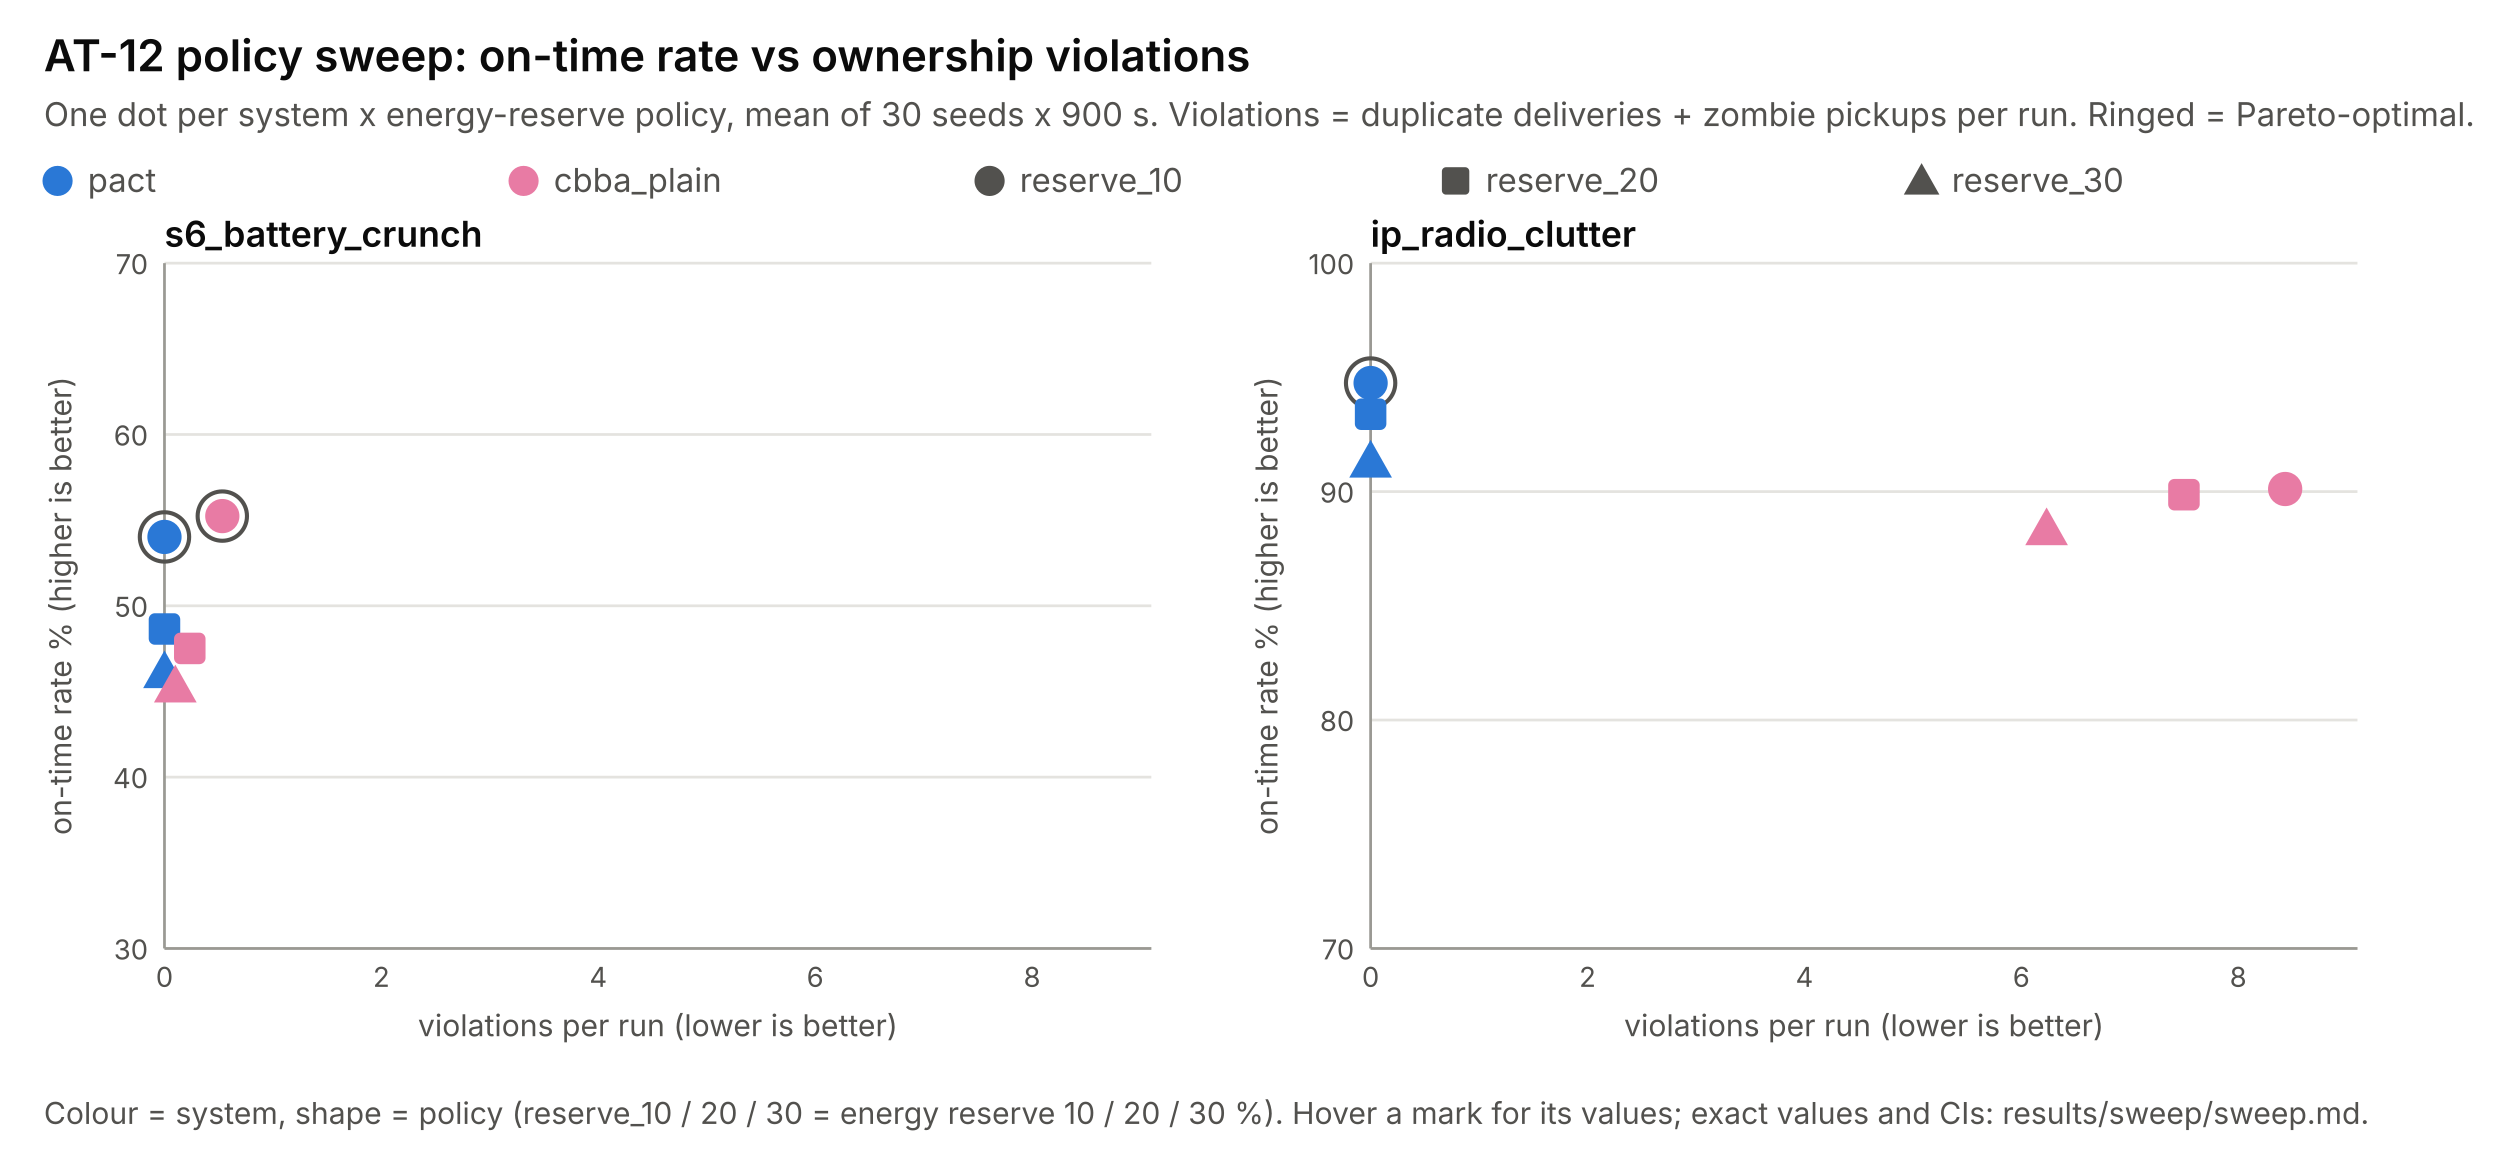
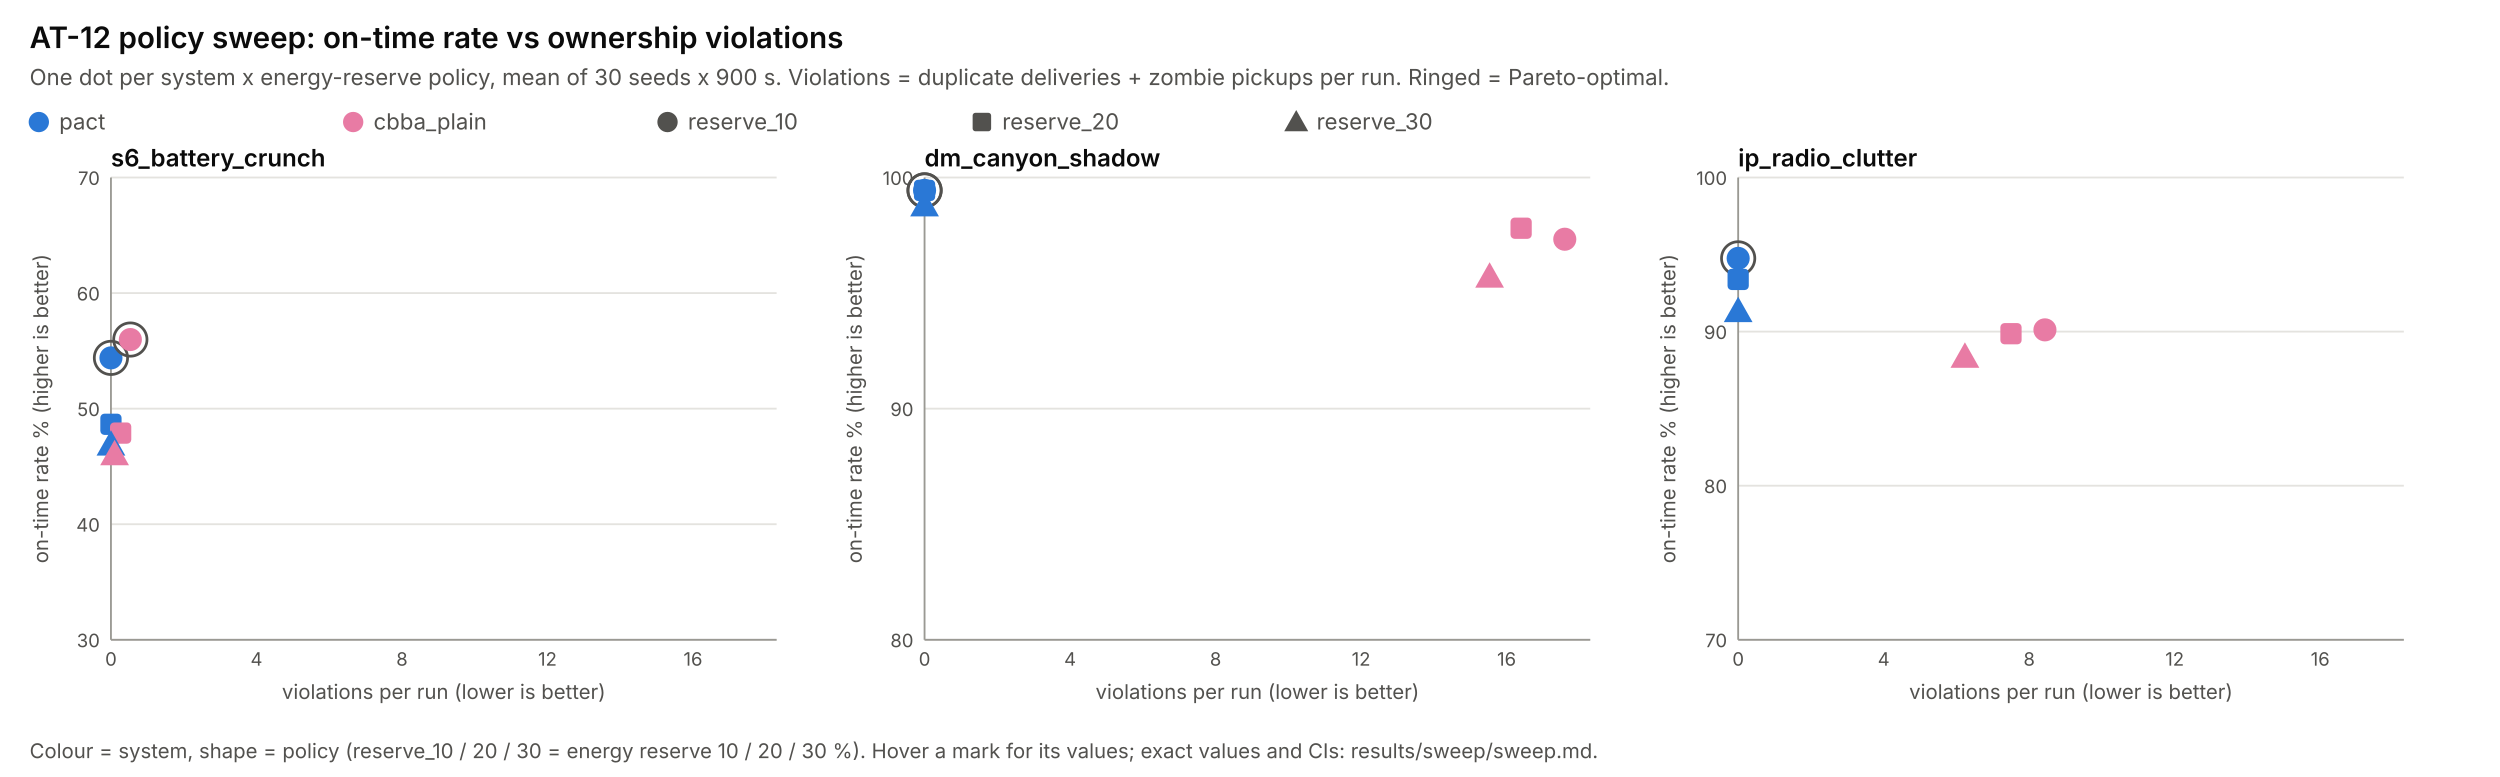
- <svg xmlns="http://www.w3.org/2000/svg" viewBox="0 0 912 420" width="912" height="420" role="img" aria-labelledby="title desc">
+ <svg xmlns="http://www.w3.org/2000/svg" viewBox="0 0 1352 420" width="1352" height="420" role="img" aria-labelledby="title desc">
  <style>
svg{background:#fcfcfb;font-family:system-ui,-apple-system,"Segoe UI",sans-serif}
.t1{fill:#0b0b0b}.t2{fill:#52514e}.grid{stroke:#e4e3df;stroke-width:1}.axis{stroke:#9a9993;stroke-width:1}.pf{fill:none;stroke:#52514e;stroke-width:1.5}.ring{stroke:#fcfcfb}.legend-mark{fill:#52514e;stroke:none}
.ci{stroke-width:2;fill:none;stroke:#0b0b0b}.s-pact{fill:#2a78d6;stroke:#2a78d6}.s-central_full{fill:#eb6834;stroke:#eb6834}.s-central_hub_loss{fill:#1baf7a;stroke:#1baf7a}.s-greedy_nearest{fill:#eda100;stroke:#eda100}.s-cbba_plain{fill:#e87ba4;stroke:#e87ba4}
@media (prefers-color-scheme: dark){svg{background:#1a1a19}.t1{fill:#f0efec}.t2{fill:#c3c2b7}.grid{stroke:#33332f}.axis{stroke:#6b6a64}.pf{stroke:#c3c2b7}.ring{stroke:#1a1a19}.legend-mark{fill:#c3c2b7}.ci{stroke:#f0efec}.s-pact{fill:#3987e5;stroke:#3987e5}.s-central_full{fill:#d95926;stroke:#d95926}.s-central_hub_loss{fill:#199e70;stroke:#199e70}.s-greedy_nearest{fill:#c98500;stroke:#c98500}.s-cbba_plain{fill:#d55181;stroke:#d55181}}
</style>
  <text x="16" y="26" class="t1" font-size="16" font-weight="600">AT-12 policy sweep: on-time rate vs ownership violations</text>
  <text x="16" y="46" class="t2" font-size="12">One dot per system x energy-reserve policy, mean of 30 seeds x 900 s. Violations = duplicate deliveries + zombie pickups per run. Ringed = Pareto-optimal.</text>
  <circle cx="21" cy="66" r="5" class="s-pact" />
  <text x="32" y="70" class="t2" font-size="12">pact</text>
  <circle cx="191" cy="66" r="5" class="s-cbba_plain" />
  <text x="202" y="70" class="t2" font-size="12">cbba_plain</text>
  <circle cx="361" cy="66" r="5.5" class="legend-mark" style="stroke-width:1.5" />
  <text x="372" y="70" class="t2" font-size="12">reserve_10</text>
  <rect x="526" y="61" width="10" height="10" rx="1.5" class="legend-mark" style="stroke-width:1.5" />
  <text x="542" y="70" class="t2" font-size="12">reserve_20</text>
  <path d="M701,59.5 L707.5,71 L694.5,71 Z" class="legend-mark" style="stroke-width:1.5" />
  <text x="712" y="70" class="t2" font-size="12">reserve_30</text>
  <text x="60" y="90" class="t1" font-size="13" font-weight="600">s6_battery_crunch</text>
  <line x1="60" y1="346" x2="420" y2="346" class="grid" />
  <text x="54" y="350" class="t2" font-size="10" text-anchor="end">30</text>
  <line x1="60" y1="283.5" x2="420" y2="283.5" class="grid" />
  <text x="54" y="287.5" class="t2" font-size="10" text-anchor="end">40</text>
  <line x1="60" y1="221" x2="420" y2="221" class="grid" />
  <text x="54" y="225" class="t2" font-size="10" text-anchor="end">50</text>
  <line x1="60" y1="158.5" x2="420" y2="158.5" class="grid" />
  <text x="54" y="162.5" class="t2" font-size="10" text-anchor="end">60</text>
  <line x1="60" y1="96" x2="420" y2="96" class="grid" />
  <text x="54" y="100" class="t2" font-size="10" text-anchor="end">70</text>
  <text x="60" y="360" class="t2" font-size="10" text-anchor="middle">0</text>
-   <text x="139.121" y="360" class="t2" font-size="10" text-anchor="middle">2</text>
-   <text x="218.242" y="360" class="t2" font-size="10" text-anchor="middle">4</text>
-   <text x="297.363" y="360" class="t2" font-size="10" text-anchor="middle">6</text>
-   <text x="376.484" y="360" class="t2" font-size="10" text-anchor="middle">8</text>
+   <text x="138.689" y="360" class="t2" font-size="10" text-anchor="middle">4</text>
+   <text x="217.377" y="360" class="t2" font-size="10" text-anchor="middle">8</text>
+   <text x="296.066" y="360" class="t2" font-size="10" text-anchor="middle">12</text>
+   <text x="374.754" y="360" class="t2" font-size="10" text-anchor="middle">16</text>
  <line x1="60" y1="346" x2="420" y2="346" class="axis" />
  <line x1="60" y1="96" x2="60" y2="346" class="axis" />
  <text x="240" y="378" class="t2" font-size="11" text-anchor="middle">violations per run (lower is better)</text>
  <text x="26" y="221" class="t2" font-size="11" text-anchor="middle" transform="rotate(-90 26 221)">on-time rate % (higher is better)</text>
  <g>
-     <circle cx="60" cy="195.875" r="9" fill="none" class="pf" />
-     <circle cx="60" cy="195.875" r="5.5" class="s-pact ring" style="stroke-width:1.5" />
+     <circle cx="60" cy="193.542" r="9" fill="none" class="pf" />
+     <circle cx="60" cy="193.542" r="5.5" class="s-pact ring" style="stroke-width:1.5" />
  </g>
  <g>
-     <circle cx="81.099" cy="188.271" r="9" fill="none" class="pf" />
-     <circle cx="81.099" cy="188.271" r="5.5" class="s-cbba_plain ring" style="stroke-width:1.5" />
+     <circle cx="70.492" cy="183.625" r="9" fill="none" class="pf" />
+     <circle cx="70.492" cy="183.625" r="5.5" class="s-cbba_plain ring" style="stroke-width:1.5" />
  </g>
  <g>
    <rect x="55" y="224.458" width="10" height="10" rx="1.5" class="s-pact ring" style="stroke-width:1.5" />
  </g>
  <g>
-     <rect x="64.231" y="231.542" width="10" height="10" rx="1.5" class="s-cbba_plain ring" style="stroke-width:1.5" />
+     <rect x="60.246" y="229.208" width="10" height="10" rx="1.5" class="s-cbba_plain ring" style="stroke-width:1.5" />
  </g>
  <g>
-     <path d="M60,238.792 L66.5,250.292 L53.5,250.292 Z" class="s-pact ring" style="stroke-width:1.5" />
+     <path d="M60,234.146 L66.5,245.646 L53.5,245.646 Z" class="s-pact ring" style="stroke-width:1.5" />
  </g>
  <g>
-     <path d="M63.956,244 L70.456,255.5 L57.456,255.5 Z" class="s-cbba_plain ring" style="stroke-width:1.5" />
+     <path d="M61.967,239.354 L68.467,250.854 L55.467,250.854 Z" class="s-cbba_plain ring" style="stroke-width:1.5" />
  </g>
-   <text x="500" y="90" class="t1" font-size="13" font-weight="600">ip_radio_clutter</text>
+   <text x="500" y="90" class="t1" font-size="13" font-weight="600">dm_canyon_shadow</text>
  <line x1="500" y1="346" x2="860" y2="346" class="grid" />
-   <text x="494" y="350" class="t2" font-size="10" text-anchor="end">70</text>
-   <line x1="500" y1="262.667" x2="860" y2="262.667" class="grid" />
-   <text x="494" y="266.667" class="t2" font-size="10" text-anchor="end">80</text>
-   <line x1="500" y1="179.333" x2="860" y2="179.333" class="grid" />
-   <text x="494" y="183.333" class="t2" font-size="10" text-anchor="end">90</text>
+   <text x="494" y="350" class="t2" font-size="10" text-anchor="end">80</text>
+   <line x1="500" y1="221" x2="860" y2="221" class="grid" />
+   <text x="494" y="225" class="t2" font-size="10" text-anchor="end">90</text>
  <line x1="500" y1="96" x2="860" y2="96" class="grid" />
  <text x="494" y="100" class="t2" font-size="10" text-anchor="end">100</text>
  <text x="500" y="360" class="t2" font-size="10" text-anchor="middle">0</text>
-   <text x="579.121" y="360" class="t2" font-size="10" text-anchor="middle">2</text>
-   <text x="658.242" y="360" class="t2" font-size="10" text-anchor="middle">4</text>
-   <text x="737.363" y="360" class="t2" font-size="10" text-anchor="middle">6</text>
-   <text x="816.484" y="360" class="t2" font-size="10" text-anchor="middle">8</text>
+   <text x="578.689" y="360" class="t2" font-size="10" text-anchor="middle">4</text>
+   <text x="657.377" y="360" class="t2" font-size="10" text-anchor="middle">8</text>
+   <text x="736.066" y="360" class="t2" font-size="10" text-anchor="middle">12</text>
+   <text x="814.754" y="360" class="t2" font-size="10" text-anchor="middle">16</text>
  <line x1="500" y1="346" x2="860" y2="346" class="axis" />
  <line x1="500" y1="96" x2="500" y2="346" class="axis" />
  <text x="680" y="378" class="t2" font-size="11" text-anchor="middle">violations per run (lower is better)</text>
  <text x="466" y="221" class="t2" font-size="11" text-anchor="middle" transform="rotate(-90 466 221)">on-time rate % (higher is better)</text>
  <g>
-     <circle cx="500" cy="139.722" r="9" fill="none" class="pf" />
-     <circle cx="500" cy="139.722" r="5.5" class="s-pact ring" style="stroke-width:1.5" />
+     <circle cx="500" cy="102.958" r="9" fill="none" class="pf" />
+     <circle cx="500" cy="102.958" r="5.5" class="s-pact ring" style="stroke-width:1.5" />
  </g>
  <g>
-     <circle cx="833.626" cy="178.389" r="5.5" class="s-cbba_plain ring" style="stroke-width:1.5" />
+     <circle cx="846.23" cy="129.375" r="5.5" class="s-cbba_plain ring" style="stroke-width:1.5" />
  </g>
  <g>
-     <rect x="495" y="146.111" width="10" height="10" rx="1.5" class="s-pact ring" style="stroke-width:1.5" />
+     <circle cx="500" cy="102.958" r="9" fill="none" class="pf" />
+     <rect x="495" y="97.958" width="10" height="10" rx="1.5" class="s-pact ring" style="stroke-width:1.5" />
  </g>
  <g>
-     <rect x="791.703" y="175.472" width="10" height="10" rx="1.5" class="s-cbba_plain ring" style="stroke-width:1.5" />
+     <rect x="817.623" y="118.417" width="10" height="10" rx="1.5" class="s-cbba_plain ring" style="stroke-width:1.5" />
  </g>
  <g>
-     <path d="M500,161.972 L506.5,173.472 L493.5,173.472 Z" class="s-pact ring" style="stroke-width:1.5" />
+     <path d="M500,104.792 L506.5,116.292 L493.5,116.292 Z" class="s-pact ring" style="stroke-width:1.5" />
  </g>
  <g>
-     <path d="M746.593,186.639 L753.093,198.139 L740.093,198.139 Z" class="s-cbba_plain ring" style="stroke-width:1.5" />
+     <path d="M805.574,143.333 L812.074,154.833 L799.074,154.833 Z" class="s-cbba_plain ring" style="stroke-width:1.5" />
+   </g>
+   <text x="940" y="90" class="t1" font-size="13" font-weight="600">ip_radio_clutter</text>
+   <line x1="940" y1="346" x2="1300" y2="346" class="grid" />
+   <text x="934" y="350" class="t2" font-size="10" text-anchor="end">70</text>
+   <line x1="940" y1="262.667" x2="1300" y2="262.667" class="grid" />
+   <text x="934" y="266.667" class="t2" font-size="10" text-anchor="end">80</text>
+   <line x1="940" y1="179.333" x2="1300" y2="179.333" class="grid" />
+   <text x="934" y="183.333" class="t2" font-size="10" text-anchor="end">90</text>
+   <line x1="940" y1="96" x2="1300" y2="96" class="grid" />
+   <text x="934" y="100" class="t2" font-size="10" text-anchor="end">100</text>
+   <text x="940" y="360" class="t2" font-size="10" text-anchor="middle">0</text>
+   <text x="1018.689" y="360" class="t2" font-size="10" text-anchor="middle">4</text>
+   <text x="1097.377" y="360" class="t2" font-size="10" text-anchor="middle">8</text>
+   <text x="1176.066" y="360" class="t2" font-size="10" text-anchor="middle">12</text>
+   <text x="1254.754" y="360" class="t2" font-size="10" text-anchor="middle">16</text>
+   <line x1="940" y1="346" x2="1300" y2="346" class="axis" />
+   <line x1="940" y1="96" x2="940" y2="346" class="axis" />
+   <text x="1120" y="378" class="t2" font-size="11" text-anchor="middle">violations per run (lower is better)</text>
+   <text x="906" y="221" class="t2" font-size="11" text-anchor="middle" transform="rotate(-90 906 221)">on-time rate % (higher is better)</text>
+   <g>
+     <circle cx="940" cy="139.722" r="9" fill="none" class="pf" />
+     <circle cx="940" cy="139.722" r="5.5" class="s-pact ring" style="stroke-width:1.5" />
+   </g>
+   <g>
+     <circle cx="1105.902" cy="178.389" r="5.5" class="s-cbba_plain ring" style="stroke-width:1.5" />
+   </g>
+   <g>
+     <rect x="935" y="146.111" width="10" height="10" rx="1.5" class="s-pact ring" style="stroke-width:1.5" />
+   </g>
+   <g>
+     <rect x="1082.541" y="175.472" width="10" height="10" rx="1.5" class="s-cbba_plain ring" style="stroke-width:1.5" />
+   </g>
+   <g>
+     <path d="M940,161.972 L946.5,173.472 L933.5,173.472 Z" class="s-pact ring" style="stroke-width:1.5" />
+   </g>
+   <g>
+     <path d="M1062.623,186.639 L1069.123,198.139 L1056.123,198.139 Z" class="s-cbba_plain ring" style="stroke-width:1.5" />
  </g>
  <text x="16" y="410" class="t2" font-size="11">Colour = system, shape = policy (reserve_10 / 20 / 30 = energy reserve 10 / 20 / 30 %). Hover a mark for its values; exact values and CIs: results/sweep/sweep.md.</text>
</svg>
